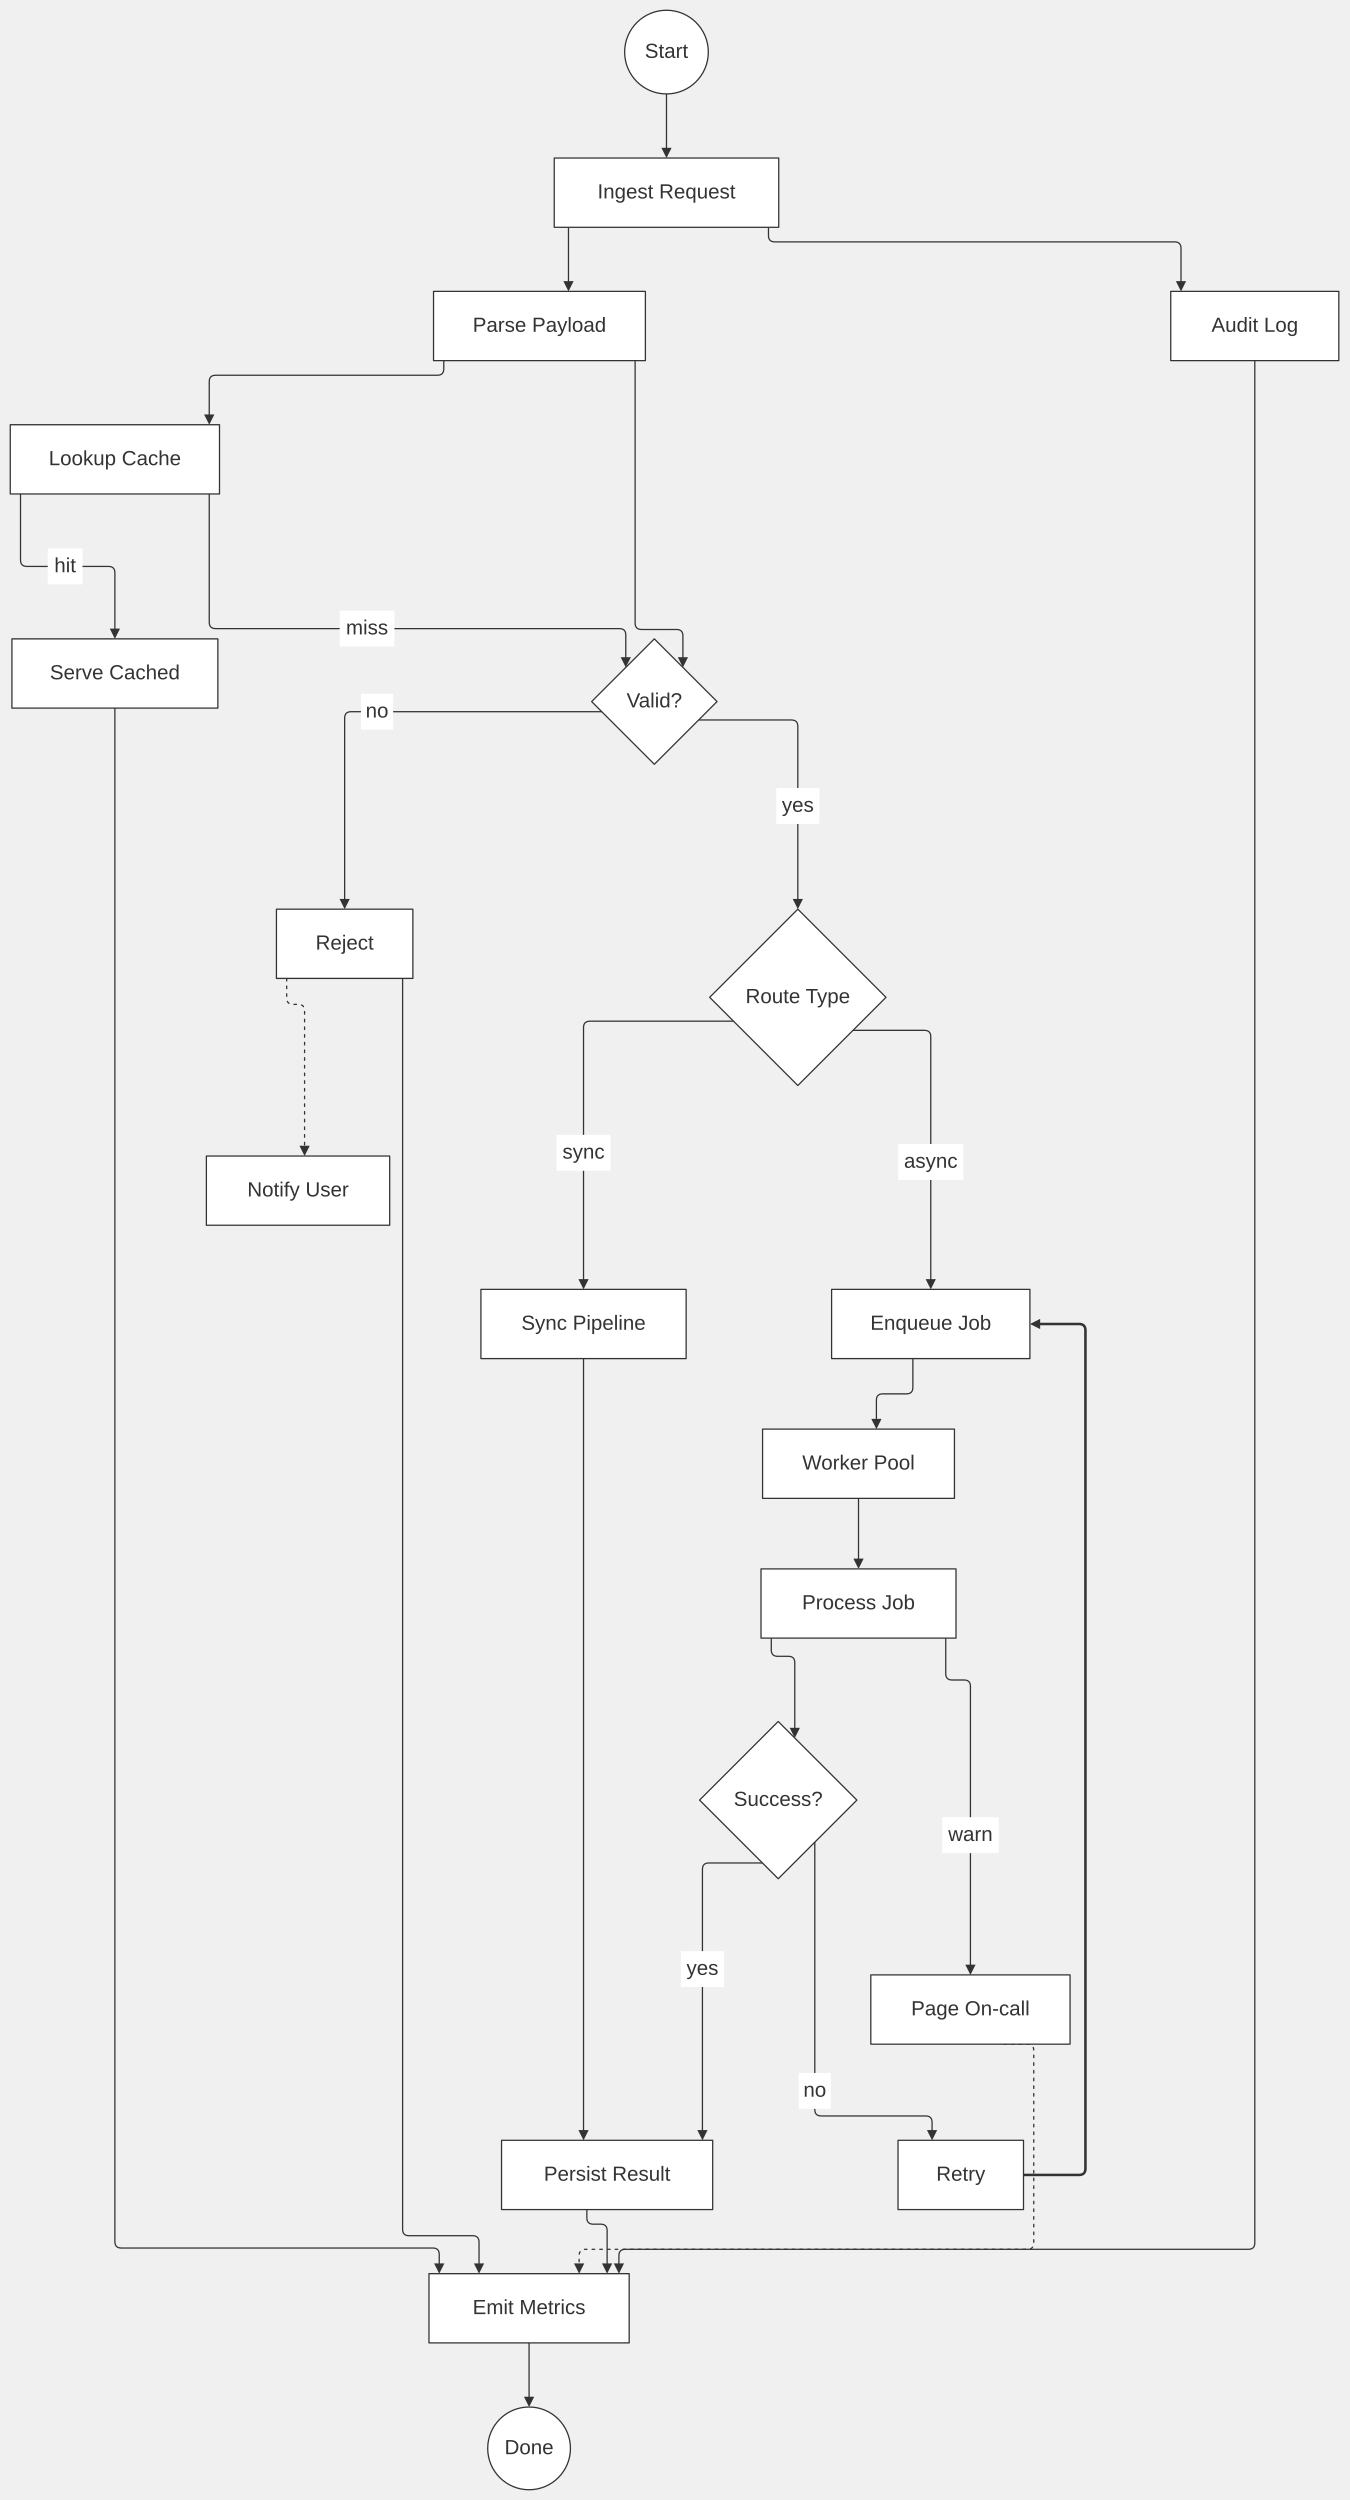
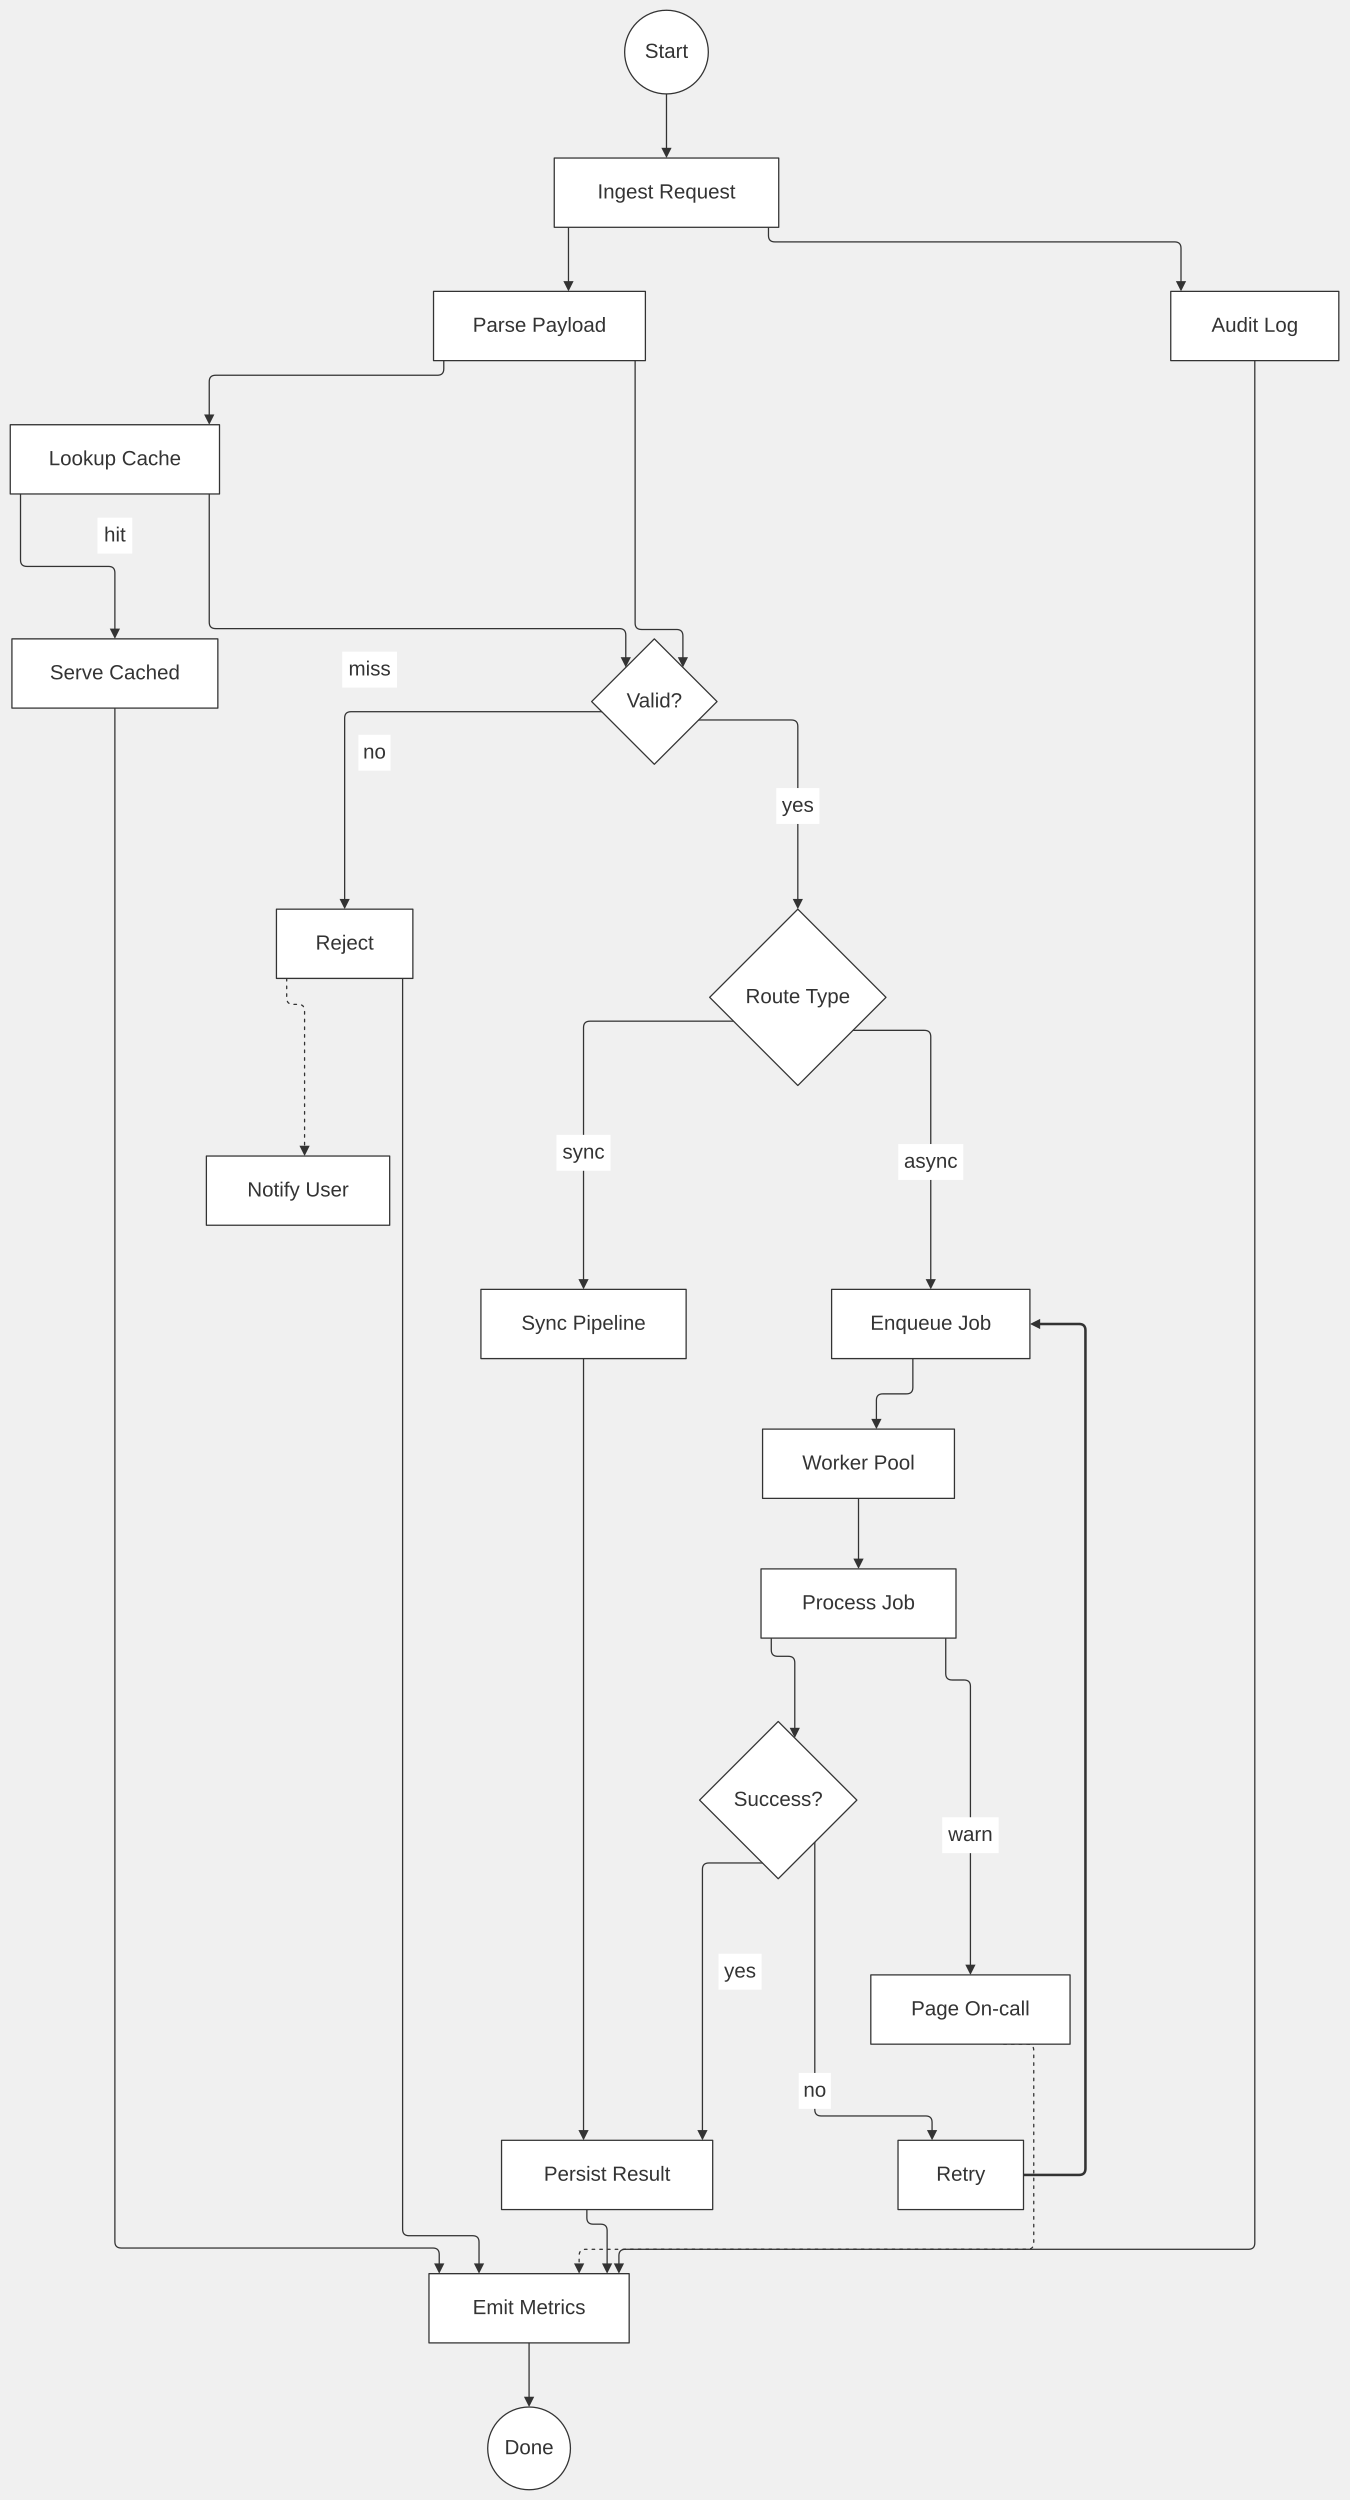
<svg xmlns="http://www.w3.org/2000/svg" width="100%" viewBox="0 0 1052.17 1949.78" style="max-width: 1052.17px; background-color: transparent;" font-family="&quot;trebuchet ms&quot;, verdana, arial, sans-serif" font-size="16.00">
  <defs>
    <marker id="arrowhead" viewBox="0 0 10.00 10.00" refX="5.00" refY="5.00" markerWidth="8.00" markerHeight="8.00" orient="auto-start-reverse" markerUnits="userSpaceOnUse">
      <path d="M 0 0 L 10.00 5.00 L 0 10.00 z" fill="#333" />
    </marker>
  </defs>
  <g transform="translate(0.00,0.00)">
    <g class="edgePaths">
      <path d="M519.80,73.26 L519.80,119.26" stroke="#333" stroke-width="1.00" fill="none" stroke-linecap="round" stroke-linejoin="round" marker-end="url(#arrowhead)" />
      <path d="M443.36,177.26 L443.36,223.26" stroke="#333" stroke-width="1.00" fill="none" stroke-linecap="round" stroke-linejoin="round" marker-end="url(#arrowhead)" />
      <path d="M495.34,281.26 L495.34,485.94 Q495.34,490.94 500.34,490.94 L527.60,490.94 Q532.60,490.94 532.60,495.94 L532.60,516.54" stroke="#333" stroke-width="1.00" fill="none" stroke-linecap="round" stroke-linejoin="round" marker-end="url(#arrowhead)" />
      <path d="M469.33,555.07 L273.80,555.07 Q268.80,555.07 268.80,560.07 L268.80,705.07" stroke="#333" stroke-width="1.00" fill="none" stroke-linecap="round" stroke-linejoin="round" marker-end="url(#arrowhead)" />
      <path d="M223.60,763.07 L223.60,778.32 Q223.60,783.32 228.60,783.32 L232.54,783.32 Q237.54,783.32 237.54,788.32 L237.54,897.59" stroke="#333" stroke-width="1.00" fill="none" stroke-linecap="round" stroke-linejoin="round" stroke-dasharray="2.00,4.00" marker-end="url(#arrowhead)" />
      <path d="M314.00,763.07 L314.00,1738.66 Q314.00,1743.66 319.00,1743.66 L368.60,1743.66 Q373.60,1743.66 373.60,1748.66 L373.60,1769.26" stroke="#333" stroke-width="1.00" fill="none" stroke-linecap="round" stroke-linejoin="round" marker-end="url(#arrowhead)" />
      <path d="M544.86,561.53 L617.23,561.53 Q622.23,561.53 622.23,566.53 L622.23,705.07" stroke="#333" stroke-width="1.00" fill="none" stroke-linecap="round" stroke-linejoin="round" marker-end="url(#arrowhead)" />
      <path d="M572.09,796.44 L460.10,796.44 Q455.10,796.44 455.10,801.44 L455.10,1001.59" stroke="#333" stroke-width="1.00" fill="none" stroke-linecap="round" stroke-linejoin="round" marker-end="url(#arrowhead)" />
      <path d="M665.25,803.57 L720.91,803.57 Q725.91,803.57 725.91,808.57 L725.91,1001.59" stroke="#333" stroke-width="1.00" fill="none" stroke-linecap="round" stroke-linejoin="round" marker-end="url(#arrowhead)" />
      <path d="M711.95,1059.59 L711.95,1082.09 Q711.95,1087.09 706.95,1087.09 L688.52,1087.09 Q683.52,1087.09 683.52,1092.09 L683.52,1110.59" stroke="#333" stroke-width="1.00" fill="none" stroke-linecap="round" stroke-linejoin="round" marker-end="url(#arrowhead)" />
      <path d="M669.56,1168.59 L669.56,1219.59" stroke="#333" stroke-width="1.00" fill="none" stroke-linecap="round" stroke-linejoin="round" marker-end="url(#arrowhead)" />
      <path d="M601.53,1277.59 L601.53,1286.78 Q601.53,1291.78 606.53,1291.78 L614.86,1291.78 Q619.86,1291.78 619.86,1296.78 L619.86,1351.51" stroke="#333" stroke-width="1.00" fill="none" stroke-linecap="round" stroke-linejoin="round" marker-end="url(#arrowhead)" />
      <path d="M635.47,1436.73 L635.47,1645.26 Q635.47,1650.26 640.47,1650.26 L721.93,1650.26 Q726.93,1650.26 726.93,1655.26 L726.93,1665.26" stroke="#333" stroke-width="1.00" fill="none" stroke-linecap="round" stroke-linejoin="round" marker-end="url(#arrowhead)" />
      <path d="M798.24,1696.26 L841.55,1696.26 Q846.55,1696.26 846.55,1691.26 L846.55,1037.59 Q846.55,1032.59 841.55,1032.59 L807.24,1032.59" stroke="#333" stroke-width="2.00" fill="none" stroke-linecap="round" stroke-linejoin="round" marker-end="url(#arrowhead)" />
      <path d="M594.64,1452.96 L552.84,1452.96 Q547.84,1452.96 547.84,1457.96 L547.84,1665.26" stroke="#333" stroke-width="1.00" fill="none" stroke-linecap="round" stroke-linejoin="round" marker-end="url(#arrowhead)" />
      <path d="M455.10,1059.59 L455.10,1665.26" stroke="#333" stroke-width="1.00" fill="none" stroke-linecap="round" stroke-linejoin="round" marker-end="url(#arrowhead)" />
      <path d="M457.70,1723.26 L457.70,1729.66 Q457.70,1734.66 462.70,1734.66 L468.50,1734.66 Q473.50,1734.66 473.50,1739.66 L473.50,1769.26" stroke="#333" stroke-width="1.00" fill="none" stroke-linecap="round" stroke-linejoin="round" marker-end="url(#arrowhead)" />
      <path d="M346.11,281.26 L346.11,287.66 Q346.11,292.66 341.11,292.66 L168.19,292.66 Q163.19,292.66 163.19,297.66 L163.19,327.26" stroke="#333" stroke-width="1.00" fill="none" stroke-linecap="round" stroke-linejoin="round" marker-end="url(#arrowhead)" />
      <path d="M16.00,385.26 L16.00,436.76 Q16.00,441.76 21.00,441.76 L84.60,441.76 Q89.60,441.76 89.60,446.76 L89.60,494.26" stroke="#333" stroke-width="1.00" fill="none" stroke-linecap="round" stroke-linejoin="round" marker-end="url(#arrowhead)" />
      <path d="M89.60,552.26 L89.60,1748.26 Q89.60,1753.26 94.60,1753.26 L337.56,1753.26 Q342.56,1753.26 342.56,1758.26 L342.56,1769.26" stroke="#333" stroke-width="1.00" fill="none" stroke-linecap="round" stroke-linejoin="round" marker-end="url(#arrowhead)" />
      <path d="M163.19,385.26 L163.19,485.26 Q163.19,490.26 168.19,490.26 L483.05,490.26 Q488.05,490.26 488.05,495.26 L488.05,516.54" stroke="#333" stroke-width="1.00" fill="none" stroke-linecap="round" stroke-linejoin="round" marker-end="url(#arrowhead)" />
      <path d="M599.34,177.26 L599.34,183.66 Q599.34,188.66 604.34,188.66 L916.08,188.66 Q921.08,188.66 921.08,193.66 L921.08,223.26" stroke="#333" stroke-width="1.00" fill="none" stroke-linecap="round" stroke-linejoin="round" marker-end="url(#arrowhead)" />
      <path d="M978.63,281.26 L978.63,1749.26 Q978.63,1754.26 973.63,1754.26 L487.70,1754.26 Q482.70,1754.26 482.70,1759.26 L482.70,1769.26" stroke="#333" stroke-width="1.00" fill="none" stroke-linecap="round" stroke-linejoin="round" marker-end="url(#arrowhead)" />
      <path d="M737.59,1277.59 L737.59,1305.25 Q737.59,1310.25 742.59,1310.25 L751.85,1310.25 Q756.85,1310.25 756.85,1315.25 L756.85,1536.26" stroke="#333" stroke-width="1.00" fill="none" stroke-linecap="round" stroke-linejoin="round" marker-end="url(#arrowhead)" />
      <path d="M782.87,1594.26 L801.24,1594.26 Q806.24,1594.26 806.24,1599.26 L806.24,1749.26 Q806.24,1754.26 801.24,1754.26 L456.67,1754.26 Q451.67,1754.26 451.67,1759.26 L451.67,1769.26" stroke="#333" stroke-width="1.00" fill="none" stroke-linecap="round" stroke-linejoin="round" stroke-dasharray="2.00,4.00" marker-end="url(#arrowhead)" />
      <path d="M412.63,1827.26 L412.63,1873.26" stroke="#333" stroke-width="1.00" fill="none" stroke-linecap="round" stroke-linejoin="round" marker-end="url(#arrowhead)" />
    </g>
    <g class="nodes">
      <ellipse cx="412.63" cy="1909.52" rx="32.26" ry="32.26" fill="white" stroke="#333" stroke-width="1.00" stroke-linejoin="round" />
      <text x="412.63" y="1909.52" text-anchor="middle" dominant-baseline="middle" fill="#333">Done</text>
      <rect x="679.15" y="1540.26" width="155.40" height="54.00" fill="white" stroke="#333" stroke-width="1.00" stroke-linejoin="round" />
      <text x="756.85" y="1567.26" text-anchor="middle" dominant-baseline="middle" fill="#333">Page On-call</text>
      <rect x="913.08" y="227.26" width="131.08" height="54.00" fill="white" stroke="#333" stroke-width="1.00" stroke-linejoin="round" />
      <text x="978.63" y="254.26" text-anchor="middle" dominant-baseline="middle" fill="#333">Audit Log</text>
      <rect x="8.00" y="331.26" width="163.19" height="54.00" fill="white" stroke="#333" stroke-width="1.00" stroke-linejoin="round" />
      <text x="89.60" y="358.26" text-anchor="middle" dominant-baseline="middle" fill="#333">Lookup Cache</text>
      <rect x="9.30" y="498.26" width="160.60" height="54.00" fill="white" stroke="#333" stroke-width="1.00" stroke-linejoin="round" />
      <text x="89.60" y="525.26" text-anchor="middle" dominant-baseline="middle" fill="#333">Serve Cached</text>
      <rect x="432.27" y="123.26" width="175.07" height="54.00" fill="white" stroke="#333" stroke-width="1.00" stroke-linejoin="round" />
      <text x="519.80" y="150.26" text-anchor="middle" dominant-baseline="middle" fill="#333">Ingest Request</text>
      <rect x="334.56" y="1773.26" width="156.14" height="54.00" fill="white" stroke="#333" stroke-width="1.00" stroke-linejoin="round" />
      <text x="412.63" y="1800.26" text-anchor="middle" dominant-baseline="middle" fill="#333">Emit Metrics</text>
      <rect x="160.96" y="901.59" width="142.96" height="54.00" fill="white" stroke="#333" stroke-width="1.00" stroke-linejoin="round" />
      <text x="232.44" y="928.59" text-anchor="middle" dominant-baseline="middle" fill="#333">Notify User</text>
      <rect x="338.11" y="227.26" width="165.24" height="54.00" fill="white" stroke="#333" stroke-width="1.00" stroke-linejoin="round" />
      <text x="420.72" y="254.26" text-anchor="middle" dominant-baseline="middle" fill="#333">Parse Payload</text>
      <rect x="391.16" y="1669.26" width="164.68" height="54.00" fill="white" stroke="#333" stroke-width="1.00" stroke-linejoin="round" />
      <text x="473.50" y="1696.26" text-anchor="middle" dominant-baseline="middle" fill="#333">Persist Result</text>
      <rect x="593.53" y="1223.59" width="152.06" height="54.00" fill="white" stroke="#333" stroke-width="1.00" stroke-linejoin="round" />
      <text x="669.56" y="1250.59" text-anchor="middle" dominant-baseline="middle" fill="#333">Process Job</text>
      <rect x="648.58" y="1005.59" width="154.66" height="54.00" fill="white" stroke="#333" stroke-width="1.00" stroke-linejoin="round" />
      <text x="725.91" y="1032.59" text-anchor="middle" dominant-baseline="middle" fill="#333">Enqueue Job</text>
      <rect x="215.60" y="709.07" width="106.40" height="54.00" fill="white" stroke="#333" stroke-width="1.00" stroke-linejoin="round" />
      <text x="268.80" y="736.07" text-anchor="middle" dominant-baseline="middle" fill="#333">Reject</text>
      <rect x="700.38" y="1669.26" width="97.86" height="54.00" fill="white" stroke="#333" stroke-width="1.00" stroke-linejoin="round" />
      <text x="749.31" y="1696.26" text-anchor="middle" dominant-baseline="middle" fill="#333">Retry</text>
      <polygon points="622.23,709.07 690.99,777.83 622.23,846.59 553.47,777.83" fill="white" stroke="#333" stroke-width="1.00" stroke-linejoin="round" />
      <text x="622.23" y="777.83" text-anchor="middle" dominant-baseline="middle" fill="#333">Route Type</text>
      <ellipse cx="519.80" cy="40.63" rx="32.63" ry="32.63" fill="white" stroke="#333" stroke-width="1.00" stroke-linejoin="round" />
      <text x="519.80" y="40.63" text-anchor="middle" dominant-baseline="middle" fill="#333">Start</text>
      <polygon points="606.94,1342.59 668.28,1403.92 606.94,1465.26 545.60,1403.92" fill="white" stroke="#333" stroke-width="1.00" stroke-linejoin="round" />
      <text x="606.94" y="1403.92" text-anchor="middle" dominant-baseline="middle" fill="#333">Success?</text>
      <rect x="375.08" y="1005.59" width="160.04" height="54.00" fill="white" stroke="#333" stroke-width="1.00" stroke-linejoin="round" />
      <text x="455.10" y="1032.59" text-anchor="middle" dominant-baseline="middle" fill="#333">Sync Pipeline</text>
      <polygon points="510.32,498.26 559.22,547.16 510.32,596.07 461.42,547.16" fill="white" stroke="#333" stroke-width="1.00" stroke-linejoin="round" />
      <text x="510.32" y="547.16" text-anchor="middle" dominant-baseline="middle" fill="#333">Valid?</text>
      <rect x="594.74" y="1114.59" width="149.64" height="54.00" fill="white" stroke="#333" stroke-width="1.00" stroke-linejoin="round" />
      <text x="669.56" y="1141.59" text-anchor="middle" dominant-baseline="middle" fill="#333">Worker Pool</text>
    </g>
    <g class="edgeLabels">
-       <rect x="281.52" y="541.07" width="25.08" height="28.00" fill="white" />
-       <text x="294.06" y="555.07" text-anchor="middle" dominant-baseline="middle" fill="#333">no</text>
+       <rect x="279.52" y="573.07" width="25.08" height="28.00" fill="white" />
+       <text x="292.06" y="587.07" text-anchor="middle" dominant-baseline="middle" fill="#333">no</text>
      <rect x="605.43" y="614.61" width="33.61" height="28.00" fill="white" />
      <text x="622.23" y="628.61" text-anchor="middle" dominant-baseline="middle" fill="#333">yes</text>
      <rect x="434.02" y="885.09" width="42.15" height="28.00" fill="white" />
      <text x="455.10" y="899.09" text-anchor="middle" dominant-baseline="middle" fill="#333">sync</text>
      <rect x="700.56" y="892.25" width="50.69" height="28.00" fill="white" />
      <text x="725.91" y="906.25" text-anchor="middle" dominant-baseline="middle" fill="#333">async</text>
      <rect x="622.93" y="1616.72" width="25.08" height="28.00" fill="white" />
      <text x="635.47" y="1630.72" text-anchor="middle" dominant-baseline="middle" fill="#333">no</text>
-       <rect x="531.03" y="1521.71" width="33.61" height="28.00" fill="white" />
-       <text x="547.84" y="1535.71" text-anchor="middle" dominant-baseline="middle" fill="#333">yes</text>
-       <rect x="37.24" y="427.76" width="27.12" height="28.00" fill="white" />
-       <text x="50.80" y="441.76" text-anchor="middle" dominant-baseline="middle" fill="#333">hit</text>
-       <rect x="264.90" y="476.26" width="42.71" height="28.00" fill="white" />
-       <text x="286.26" y="490.26" text-anchor="middle" dominant-baseline="middle" fill="#333">miss</text>
+       <rect x="560.37" y="1523.76" width="33.61" height="28.00" fill="white" />
+       <text x="577.17" y="1537.76" text-anchor="middle" dominant-baseline="middle" fill="#333">yes</text>
+       <rect x="76.04" y="403.76" width="27.12" height="28.00" fill="white" />
+       <text x="89.60" y="417.76" text-anchor="middle" dominant-baseline="middle" fill="#333">hit</text>
+       <rect x="266.90" y="508.26" width="42.71" height="28.00" fill="white" />
+       <text x="288.26" y="522.26" text-anchor="middle" dominant-baseline="middle" fill="#333">miss</text>
      <rect x="734.84" y="1417.29" width="44.01" height="28.00" fill="white" />
      <text x="756.85" y="1431.29" text-anchor="middle" dominant-baseline="middle" fill="#333">warn</text>
    </g>
  </g>
</svg>
